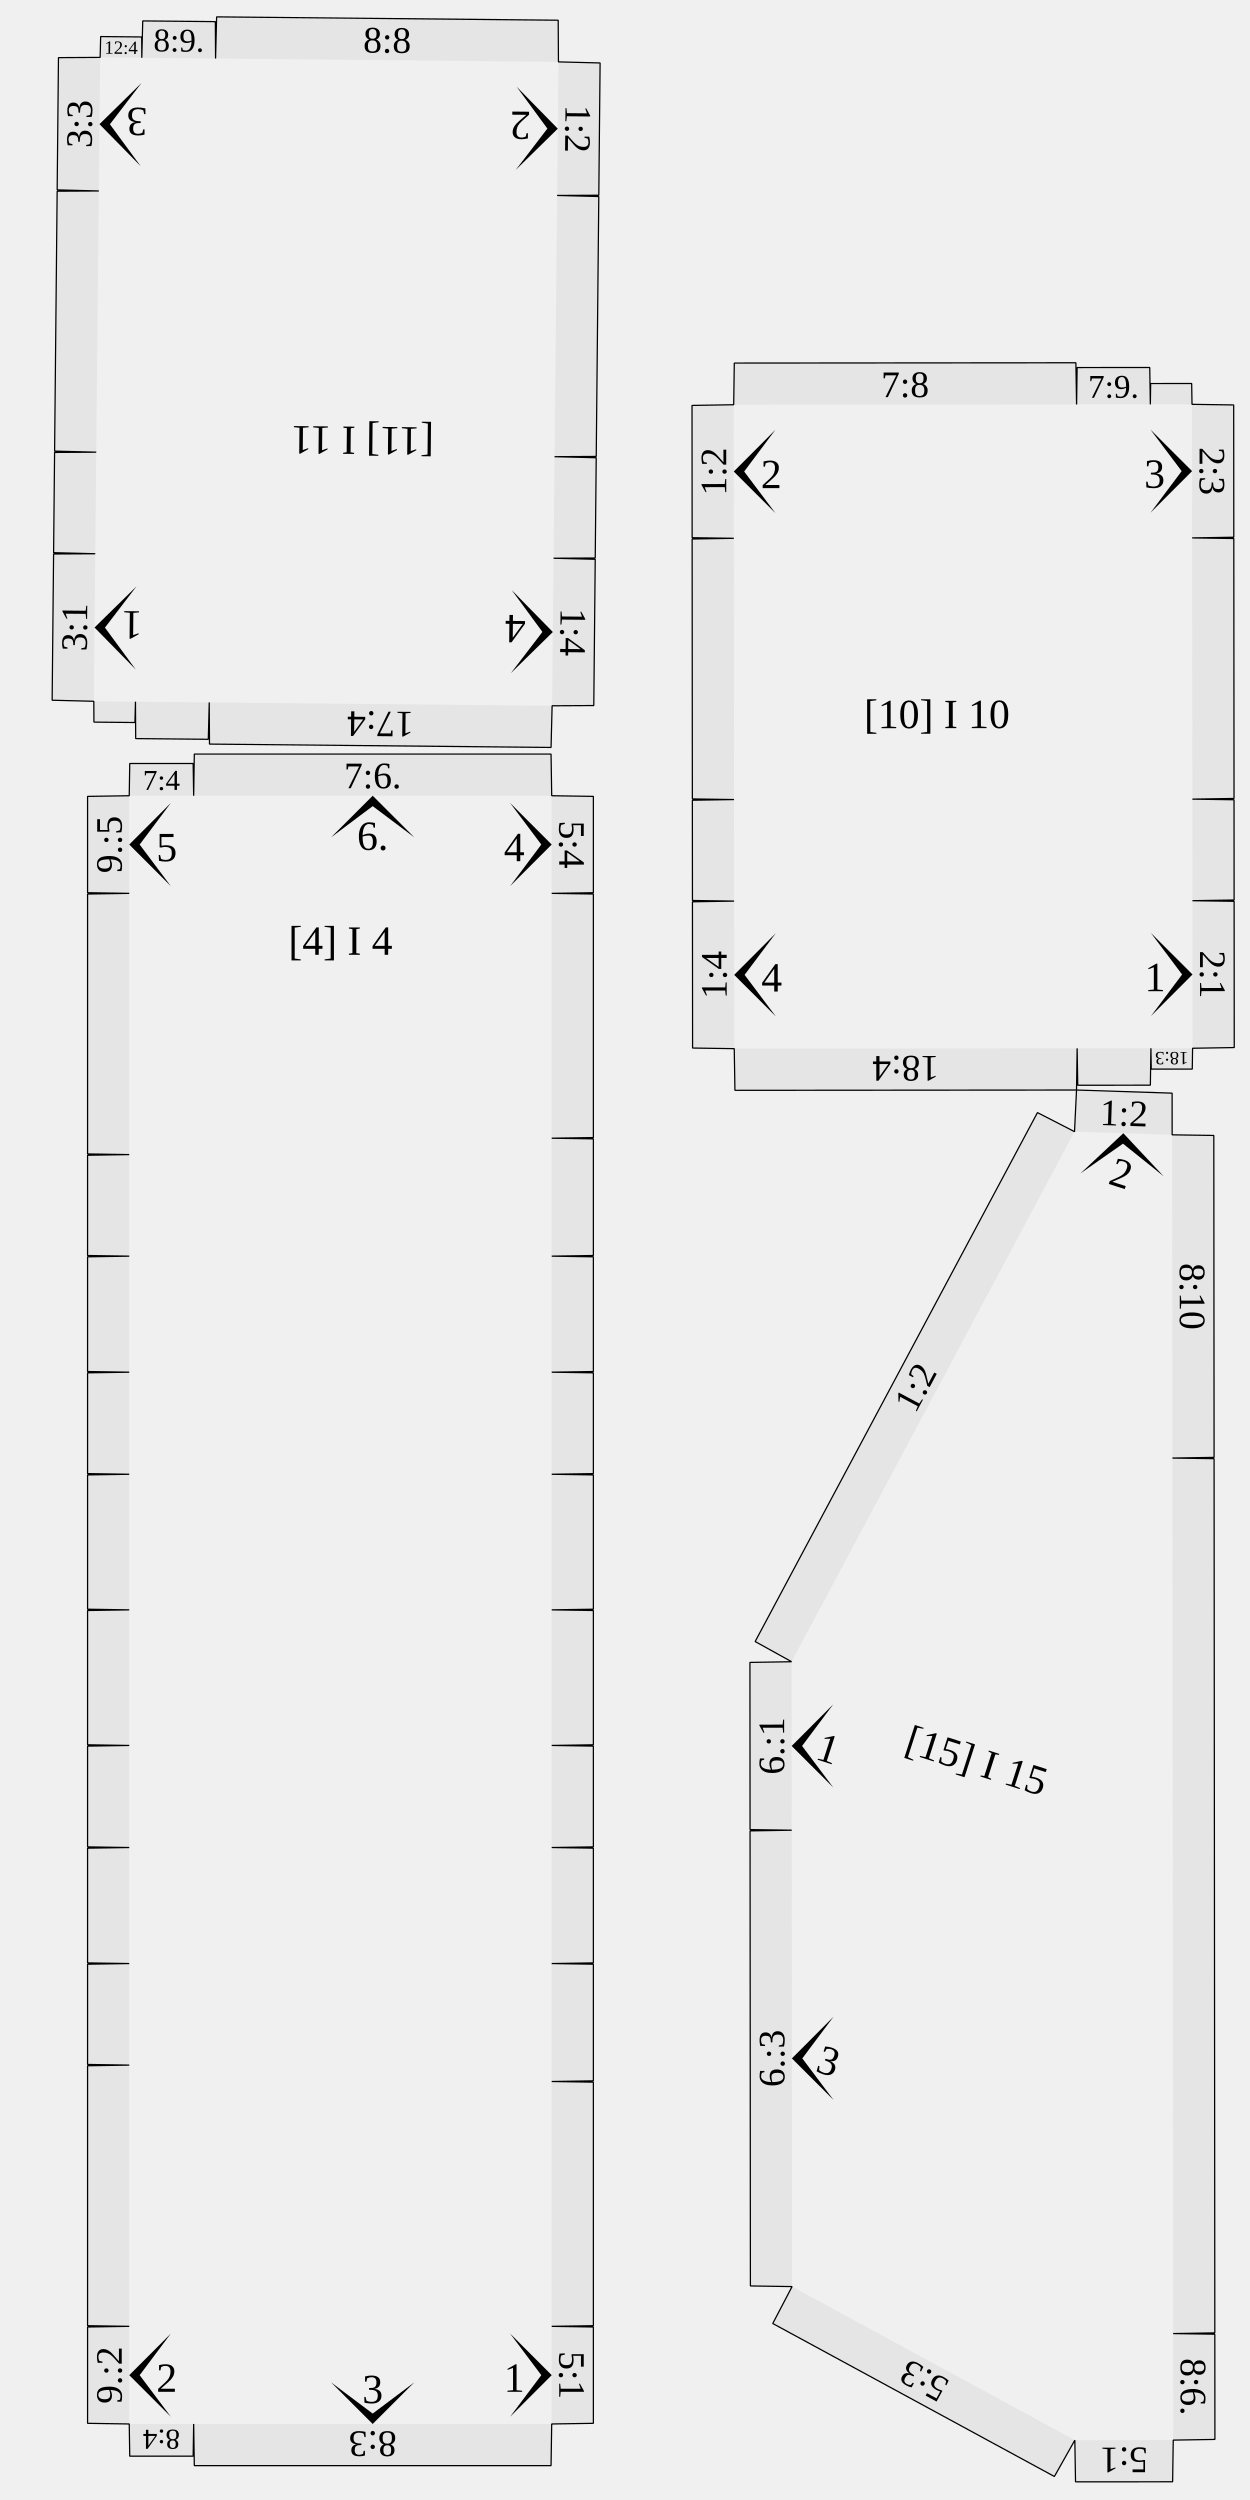
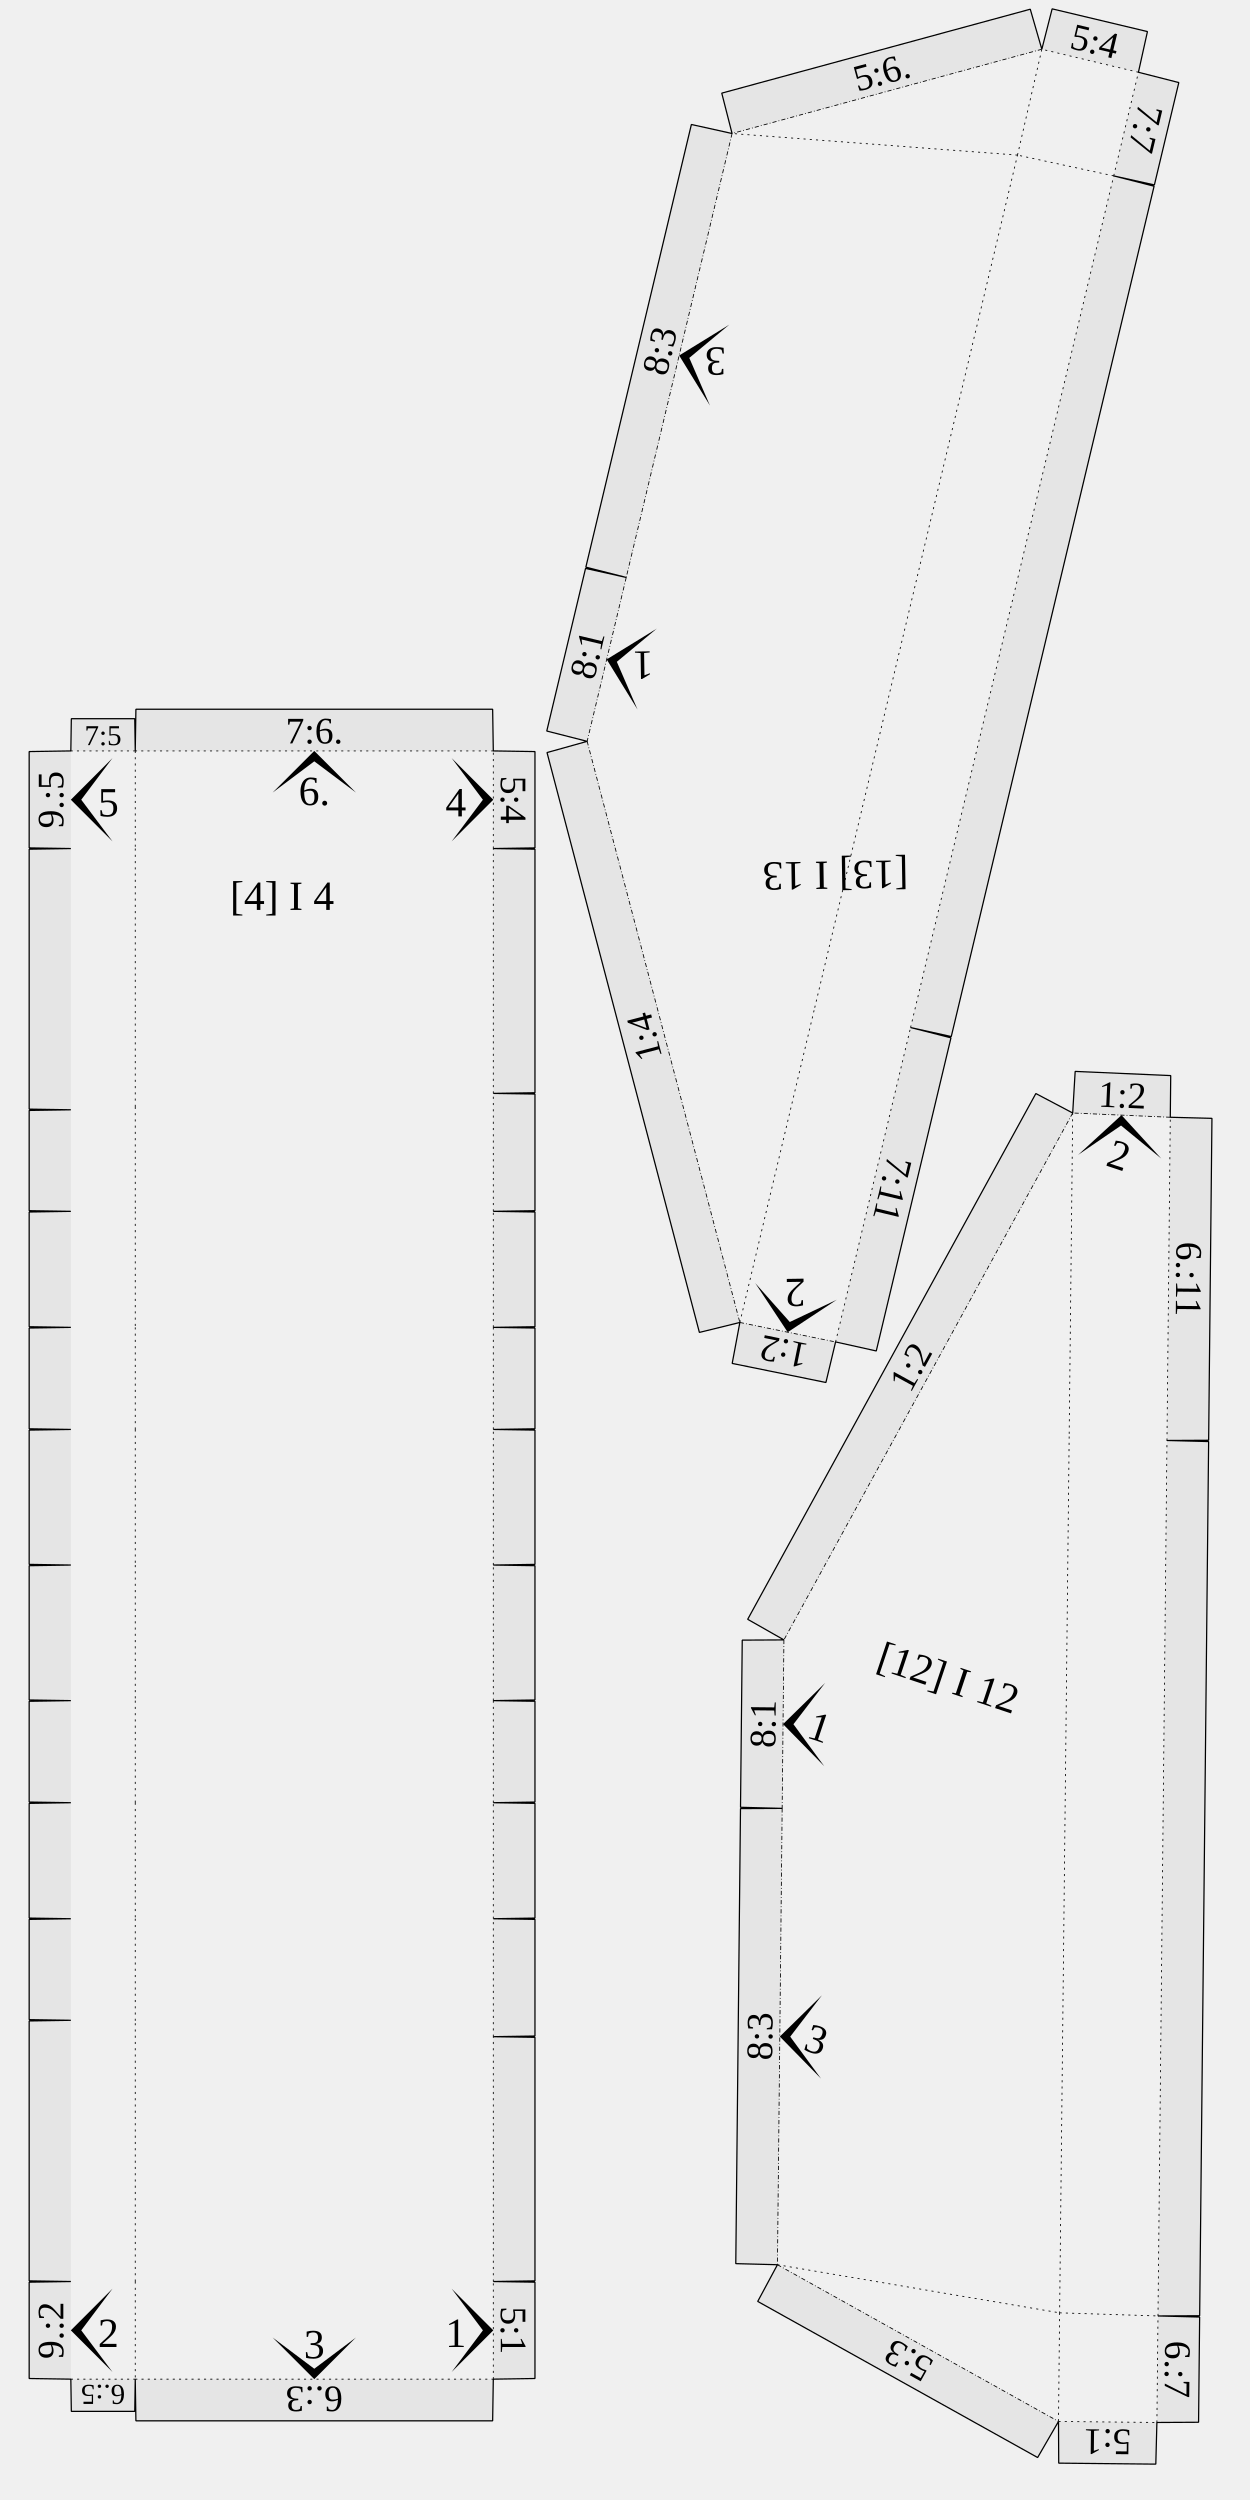
- <svg xmlns="http://www.w3.org/2000/svg" version="1.1" width="300.00mm" height="600.00mm" viewBox="0 0 300.00 600.00" id="svg18841">
-   <defs id="defs18845" />
-   <style type="text/css" id="style18603">
+ <svg xmlns="http://www.w3.org/2000/svg" version="1.1" width="300.00mm" height="600.00mm" viewBox="0 0 300.00 600.00" id="svg6018">
+   <defs id="defs6022" />
+   <style type="text/css" id="style5776">
    path {
        fill: none;
        stroke-linecap: butt;
        stroke-linejoin: bevel;
        stroke-dasharray: none;
    }
    path.outer {
        stroke: #000000;
        stroke-dasharray: none;
        stroke-dashoffset: 0;
        stroke-width: 0.3;
        stroke-opacity: 1.0;
    }
    path.convex {
        stroke: #000000;
        stroke-dasharray: 0.50,1.00;
        stroke-dashoffset:0;
        stroke-width:0.2;
        stroke-opacity: 1.0
    }
    path.concave {
        stroke: #000000;
        stroke-dasharray: 1.00,0.50,0.20,0.50;
        stroke-dashoffset: 0;
        stroke-width: 0.2;
        stroke-opacity: 1.0
    }
    path.freestyle {
        stroke: #000000;
        stroke-dasharray: none;
        stroke-dashoffset: 0;
        stroke-width: 0.2;
        stroke-opacity: 1.0
    }
    path.outer_background {
        stroke: #ffffff;
        stroke-opacity: 1.0;
        stroke-width: 0.5
    }
    path.inner_background {
        stroke: #ffffff;
        stroke-opacity: 1.0;
        stroke-width: 0.2
    }
    path.sticker {
        fill: #e5e5e5;
        stroke: none;
        fill-opacity: 1.0;
    }
    path.arrow {
        fill: #000000;
    }
    text {
        font-style: normal;
        fill: #000000;
        fill-opacity: 1.0;
        stroke: none;
    }
    text, tspan {
        text-anchor:middle;
    }
    </style>
-   <g id="g19401" transform="translate(22.04455,101.4011)">
-     <g id="g19439" transform="rotate(-0.05004621,-50060.685,430213.81)">
-       <text style="font-style:normal;font-size:10px;text-anchor:middle;fill:#000000;fill-opacity:1;stroke:none" id="text18607" x="578.511" y="117.423">
-         <tspan style="text-anchor:middle" id="tspan18605">[10] I 10</tspan>
-       </text>
-       <path style="fill:#e5e5e5;fill-opacity:1;stroke:none;stroke-linecap:butt;stroke-linejoin:bevel;stroke-dasharray:none" class="sticker" d="m 639.803,158.888 10,0.157 v 35.1 l -10,0.157 z m -110,0 -10,-0.157 v -24.059 l 10,-0.157 z m 110,-87.07 10,0.157 v 62.382 l -10,0.157 z m -110,-6e-5 -10,-0.157 1e-5,-31.744 10,-0.157 z m -10e-6,62.697 -10,-0.157 V 71.975 l 10,-0.157 z m 110,0 10,0.157 v 24.059 l -10,0.157 z m 3e-5,-94.755 10,0.157 -3e-5,31.744 -10,0.157 z m -110,-6e-5 0.157,-10 h 81.981 l 0.157,10 z m 110,154.543 -0.079,5 -9.843,3e-5 -0.079,-5 z m -10,6e-5 -0.139,8.853 -17.427,-6e-5 -0.139,-8.853 z m 3e-5,-154.543 0.079,-5 h 9.843 l 0.079,5 z M 529.803,194.303 l -10,-0.157 v -35.1 l 10,-0.157 z m 82.295,-154.543 0.139,-8.853 h 17.427 l 0.139,8.853 z m -3e-5,154.543 -0.157,10 -81.981,-3e-5 -0.157,-10 z" id="path18609" />
-       <path style="fill:none;stroke:#000000;stroke-width:0.3;stroke-linecap:butt;stroke-linejoin:bevel;stroke-dasharray:none;stroke-dashoffset:0;stroke-opacity:1" class="outer" d="m 611.941,204.303 -81.981,-3e-5 -0.157,-10 -10,-0.157 v -35.1 l 10,-0.157 -10,-0.157 v -24.059 l 10,-0.157 -10,-0.157 V 71.975 l 10,-0.157 -10,-0.157 1e-5,-31.744 10,-0.157 0.157,-10 h 81.981 l 0.157,10 0.139,-8.853 h 17.427 l 0.139,8.853 0.079,-5 h 9.843 l 0.079,5 10,0.157 -3e-5,31.744 -10,0.157 10,0.157 v 62.382 l -10,0.157 10,0.157 v 24.059 l -10,0.157 10,0.157 v 35.1 l -10,0.157 -0.079,5 -9.843,4e-5 -0.079,-5 -0.139,8.853 -17.427,-6e-5 -0.139,-8.853 z" id="path18611" />
-       <g id="g18619" transform="translate(387.4106,-40.44891)">
-         <path style="fill:#000000;stroke-linecap:butt;stroke-linejoin:bevel;stroke-dasharray:none" transform="matrix(6e-6,10,-10,6e-6,252.3929,217.0444)" class="arrow" d="M 0,0 1,1 0,0.25 -1,1 Z" id="path18613" />
-         <text transform="translate(243.3929,221.0444)" style="font-style:normal;font-size:10px;text-anchor:middle;fill:#000000;fill-opacity:1;stroke:none" id="text18617">
-           <tspan style="text-anchor:middle" id="tspan18615">1</tspan>
-         </text>
-       </g>
-       <text transform="rotate(89.99994)" style="font-style:normal;font-size:9px;text-anchor:middle;fill:#000000;fill-opacity:1;stroke:none" id="text18623" x="176.596" y="-641.603">
-         <tspan style="text-anchor:middle" id="tspan18621">2:1</tspan>
-       </text>
-       <g id="g18631" transform="translate(387.4106,-40.44891)">
-         <path style="fill:#000000;stroke-linecap:butt;stroke-linejoin:bevel;stroke-dasharray:none" transform="matrix(3e-6,-10,10,3e-6,142.3929,96.23771)" class="arrow" d="M 0,0 1,1 0,0.25 -1,1 Z" id="path18625" />
-         <text transform="translate(151.3929,100.2377)" style="font-style:normal;font-size:10px;text-anchor:middle;fill:#000000;fill-opacity:1;stroke:none" id="text18629">
-           <tspan style="text-anchor:middle" id="tspan18627">2</tspan>
-         </text>
-       </g>
-       <text transform="rotate(-90)" style="font-style:normal;font-size:9px;text-anchor:middle;fill:#000000;fill-opacity:1;stroke:none" id="text18635" x="-55.789" y="528.004">
-         <tspan style="text-anchor:middle" id="tspan18633">1:2</tspan>
-       </text>
-       <g id="g18643" transform="translate(387.4106,-40.44891)">
-         <path style="fill:#000000;stroke-linecap:butt;stroke-linejoin:bevel;stroke-dasharray:none" transform="matrix(-7e-6,10,-10,-7e-6,252.3929,96.23771)" class="arrow" d="M 0,0 1,1 0,0.25 -1,1 Z" id="path18637" />
-         <text transform="translate(243.3929,100.2377)" style="font-style:normal;font-size:10px;text-anchor:middle;fill:#000000;fill-opacity:1;stroke:none" id="text18641">
-           <tspan style="text-anchor:middle" id="tspan18639">3</tspan>
-         </text>
-       </g>
-       <text transform="rotate(90.00006)" style="font-style:normal;font-size:9px;text-anchor:middle;fill:#000000;fill-opacity:1;stroke:none" id="text18647" x="55.788" y="-641.604">
-         <tspan style="text-anchor:middle" id="tspan18645">2:3</tspan>
-       </text>
-       <text style="font-style:normal;font-size:9px;text-anchor:middle;fill:#000000;fill-opacity:1;stroke:none" id="text18651" x="570.951" y="37.96">
-         <tspan style="text-anchor:middle" id="tspan18649">7:8</tspan>
-       </text>
-       <text transform="rotate(179.9998)" style="font-style:normal;font-size:4.5px;text-anchor:middle;fill:#000000;fill-opacity:1;stroke:none" id="text18655" x="-634.803" y="-195.205">
-         <tspan style="text-anchor:middle" id="tspan18653">18:3</tspan>
-       </text>
-       <g id="g18667" transform="translate(387.4106,-40.44891)">
-         <path style="fill:#000000;stroke-linecap:butt;stroke-linejoin:bevel;stroke-dasharray:none" transform="matrix(-3e-6,-10,10,-3e-6,142.3929,217.0443)" class="arrow" d="M 0,0 1,1 0,0.25 -1,1 Z" id="path18661" />
-         <text transform="translate(151.3929,221.0443)" style="font-style:normal;font-size:10px;text-anchor:middle;fill:#000000;fill-opacity:1;stroke:none" id="text18665">
-           <tspan style="text-anchor:middle" id="tspan18663">4</tspan>
-         </text>
-       </g>
-       <text transform="rotate(-90)" style="font-style:normal;font-size:9px;text-anchor:middle;fill:#000000;fill-opacity:1;stroke:none" id="text18671" x="-176.595" y="528.003">
-         <tspan style="text-anchor:middle" id="tspan18669">1:4</tspan>
-       </text>
-       <text style="font-style:normal;font-size:7.97px;text-anchor:middle;fill:#000000;fill-opacity:1;stroke:none" id="text18675" x="620.951" y="38.166">
-         <tspan style="text-anchor:middle" id="tspan18673">7:9.</tspan>
-       </text>
-       <text transform="scale(-1)" style="font-style:normal;font-size:9px;text-anchor:middle;fill:#000000;fill-opacity:1;stroke:none" id="text18679" x="-570.951" y="-196.103">
-         <tspan style="text-anchor:middle" id="tspan18677">18:4</tspan>
-       </text>
-     </g>
+   <g id="g5944">
+     <text transform="translate(67.69644,218.3903)" style="font-size:10px" id="text5856">
+       <tspan id="tspan5854">[4] I 4</tspan>
+     </text>
+     <path class="sticker" d="m 118.393,375.61 10,0.157 v 32.228 l -10,0.157 z m 0,57.041 10,0.157 v 27.533 l -10,0.157 z m 0,27.848 10,0.157 v 27.994 l -10,0.157 z m 0,28.308 10,0.157 2e-5,58.448 -10,0.157 z m -85.931,82.194 -0.121,7.731 -15.219,2e-5 -0.121,-7.731 z M 17,547.568 7,547.411 l -1e-5,-62.382 10,-0.157 z m -2.4e-5,-87.07 -10,-0.157 -3.2e-5,-27.533 10,-0.157 z m -5.9e-5,-52.346 -10,-0.157 1.04e-4,-32.229 10,-0.157 z m 101.393,139.416 10,0.157 v 23.118 l -10,0.157 z m -101.393,23.432 -10,-0.157 -2e-6,-23.118 10,-0.157 z m -10e-6,-86.129 -10,-0.157 -1.5e-5,-24.059 10,-0.157 z m 101.393,-76.719 10,0.157 -2e-5,24.184 -10,0.157 z m -101.393,24.498 -10,-0.157 -2.7e-5,-24.184 10,-0.157 z m 101.393,138.35 -0.157,10 -85.617,-1e-5 -0.157,-10 z m -2e-5,-227.933 10,0.157 2e-5,32.228 -10,0.157 z m 0,-52.345 10,0.157 2e-5,27.533 -10,0.157 z m -1e-5,-28.308 10,0.157 v 27.994 l -10,0.157 z m 0,-58.762 10,0.157 v 58.448 l -10,0.157 z m -101.393,-23.432 0.121,-7.731 h 15.219 l 0.121,7.731 z M 17,266.348 7,266.191 l -1e-6,-62.382 10,-0.157 z m 8e-6,52.221 -10,-0.157 -5e-6,-27.533 10,-0.157 z m 3.3e-5,57.04 -10,-0.157 1.05e-4,-32.229 10,-0.157 z m 101.393,-195.39 10,0.157 -2e-5,23.118 -10,0.157 z m -101.393,23.432 -10,-0.157 2e-5,-23.118 10,-0.157 z m 5e-6,87.07 -10,-0.157 L 7,266.505 17,266.348 Z m 101.393,27.848 10,0.157 -2e-5,24.184 -10,0.157 z m -101.393,24.498 -10,-0.157 -1.37e-4,-24.183 10,-0.157 z m 15.462,-162.847 0.157,-10 h 85.617 l 0.157,10 z" id="path5858" />
+     <path class="convex" d="m 118.393,547.568 v -58.762 m -85.931,-3.238 1e-5,62 m 85.931,-58.762 v -28.308 m -85.931,10e-6 v 25.07 m 85.931,-25.07 v -27.848 m -85.931,10e-6 10e-7,27.848 m 85.931,-27.848 v -24.498 m -85.931,2e-5 2e-6,24.498 m 85.931,-24.498 v -32.543 m -85.931,10e-6 4e-6,32.543 m -4e-6,-65.085 v 32.543 m 85.931,-10e-6 v -32.543 m -85.931,-24.498 4e-6,24.498 m 85.931,0 V 318.569 M 32.462,290.722 v 27.848 m 85.931,-3e-5 v -27.848 m -85.931,-25.07 3e-6,25.07 m 85.931,0 -1e-5,-28.308 m -85.931,-58.762 v 62 m 85.931,-3.238 v -58.762 m -85.931,367.349 85.931,1e-5 m 0,0 -2e-5,-23.432 m -85.931,10e-6 2e-6,23.432 m -2.6e-5,-390.781 v 23.432 m 85.931,0 1e-5,-23.432 m 0,0 H 32.462 m -15.462,390.781 15.462,-2e-5 m -2.6e-5,-390.781 H 17" id="path5860" />
+     <path class="outer" d="M 7,290.565 7,266.505 17,266.348 7,266.191 l -1e-6,-62.382 10,-0.157 -10,-0.157 2e-5,-23.118 10,-0.157 0.121,-7.731 h 15.219 l 0.121,7.731 0.157,-10 h 85.617 l 0.157,10 10,0.157 -2e-5,23.118 -10,0.157 10,0.157 v 58.448 l -10,0.157 10,0.157 v 27.994 l -10,0.157 10,0.157 2e-5,27.533 -10,0.157 10,0.157 -2e-5,24.184 -10,0.157 10,0.157 2e-5,32.228 -10,0.157 10,0.157 v 32.228 l -10,0.157 10,0.157 -2e-5,24.184 -10,0.157 10,0.157 v 27.533 l -10,0.157 10,0.157 v 27.994 l -10,0.157 10,0.157 2e-5,58.448 -10,0.157 10,0.157 v 23.118 l -10,0.157 -0.157,10 -85.617,-1e-5 -0.157,-10 -0.121,7.731 -15.219,2e-5 -0.121,-7.731 -10,-0.157 -2e-6,-23.118 10,-0.157 -10,-0.157 -1e-5,-62.382 10,-0.157 -10,-0.157 -1.5e-5,-24.059 10,-0.157 -10,-0.157 -3.2e-5,-27.533 10,-0.157 -10,-0.157 -2.7e-5,-24.184 10,-0.157 -10,-0.157 1.04e-4,-32.229 10,-0.157 -10,-0.157 1.05e-4,-32.229 10,-0.157 -10,-0.157 -1.37e-4,-24.183 10,-0.157 -10,-0.157 -5e-6,-27.533 10,-0.157 z" id="path5862" />
+     <text transform="rotate(179.9999,12.36533,286.1958)" style="font-size:6.96px" id="text5866">
+       <tspan id="tspan5864">6.:5</tspan>
+     </text>
+     <g id="g5874">
+       <path transform="matrix(2e-6,10,-10,2e-6,118.3929,559.284)" class="arrow" d="M 0,0 1,1 0,0.25 -1,1 Z" id="path5868" />
+       <text transform="translate(109.3929,563.284)" style="font-size:10px" id="text5872">
+         <tspan id="tspan5870">1</tspan>
+       </text>
+     </g>
+     <text transform="rotate(90,-219.5456,339.7385)" style="font-size:9px" id="text5878">
+       <tspan id="tspan5876">5:1</tspan>
+     </text>
+     <g id="g5886">
+       <path transform="matrix(-1e-6,-10,10,-1e-6,17.00002,559.284)" class="arrow" d="M 0,0 1,1 0,0.25 -1,1 Z" id="path5880" />
+       <text transform="translate(26.00002,563.284)" style="font-size:10px" id="text5884">
+         <tspan id="tspan5882">2</tspan>
+       </text>
+     </g>
+     <text transform="rotate(-90,287.242,272.042)" style="font-size:9px" id="text5890">
+       <tspan id="tspan5888">9.:2</tspan>
+     </text>
+     <g id="g5898">
+       <path transform="matrix(-10,-1e-6,1e-6,-10,75.42737,571)" class="arrow" d="M 0,0 1,1 0,0.25 -1,1 Z" id="path5892" />
+       <text transform="translate(75.42737,566)" style="font-size:10px" id="text5896">
+         <tspan id="tspan5894">3</tspan>
+       </text>
+     </g>
+     <text transform="rotate(180,37.71369,286.4)" style="font-size:9px" id="text5902">
+       <tspan id="tspan5900">6.:3</tspan>
+     </text>
+     <text transform="translate(24.73093,178.8279)" style="font-size:6.96px" id="text5906">
+       <tspan id="tspan5904">7:5</tspan>
+     </text>
+     <g id="g5914">
+       <path transform="matrix(-4e-6,10,-10,-4e-6,118.3929,191.9354)" class="arrow" d="M 0,0 1,1 0,0.25 -1,1 Z" id="path5908" />
+       <text transform="translate(109.3929,195.9354)" style="font-size:10px" id="text5912">
+         <tspan id="tspan5910">4</tspan>
+       </text>
+     </g>
+     <text transform="rotate(90,-35.87127,156.0641)" style="font-size:9px" id="text5918">
+       <tspan id="tspan5916">5:4</tspan>
+     </text>
+     <g id="g5926">
+       <path transform="matrix(8e-6,-10,10,8e-6,17.00001,191.9354)" class="arrow" d="M 0,0 1,1 0,0.25 -1,1 Z" id="path5920" />
+       <text transform="translate(26.00001,195.9355)" style="font-size:10px" id="text5924">
+         <tspan id="tspan5922">5</tspan>
+       </text>
+     </g>
+     <text transform="rotate(-90,103.5678,88.36771)" style="font-size:9px" id="text5930">
+       <tspan id="tspan5928">9.:5</tspan>
+     </text>
+     <g id="g5938">
+       <path transform="matrix(10,1e-6,-1e-6,10,75.42736,180.2194)" class="arrow" d="M 0,0 1,1 0,0.25 -1,1 Z" id="path5932" />
+       <text transform="translate(75.42736,193.2194)" style="font-size:10px" id="text5936">
+         <tspan id="tspan5934">6.</tspan>
+       </text>
+     </g>
+     <text transform="translate(75.42736,178.4194)" style="font-size:9px" id="text5942">
+       <tspan id="tspan5940">7:6.</tspan>
+     </text>
  </g>
-   <g id="g18771" transform="translate(14.01733,10.75559)">
-     <text id="text18685" style="font-style:normal;font-size:10px;text-anchor:middle;fill:#000000;fill-opacity:1;stroke:none" transform="translate(67.69644,218.3903)">
-       <tspan id="tspan18683" style="text-anchor:middle">[4] I 4</tspan>
-     </text>
-     <path id="path18687" d="m 118.393,375.61 10,0.157 v 32.228 l -10,0.157 z m 0,57.041 10,0.157 v 27.533 l -10,0.157 z m 0,27.848 10,0.157 v 27.994 l -10,0.157 z m 0,28.308 10,0.157 2e-5,58.448 -10,0.157 z m -85.931,82.194 -0.121,7.731 -15.219,2e-5 -0.121,-7.731 z M 17,547.568 7,547.411 l -1e-5,-62.382 10,-0.157 z m -2.4e-5,-87.07 -10,-0.157 -3.2e-5,-27.533 10,-0.157 z m -5.9e-5,-52.346 -10,-0.157 1.04e-4,-32.229 10,-0.157 z m 101.393,139.416 10,0.157 v 23.118 l -10,0.157 z m -101.393,23.432 -10,-0.157 -2e-6,-23.118 10,-0.157 z m -10e-6,-86.129 -10,-0.157 -1.5e-5,-24.059 10,-0.157 z m 101.393,-76.719 10,0.157 -2e-5,24.184 -10,0.157 z m -101.393,24.498 -10,-0.157 -2.7e-5,-24.184 10,-0.157 z m 101.393,138.35 -0.157,10 -85.617,-1e-5 -0.157,-10 z m -2e-5,-227.933 10,0.157 2e-5,32.228 -10,0.157 z m 0,-52.345 10,0.157 2e-5,27.533 -10,0.157 z m -1e-5,-28.308 10,0.157 v 27.994 l -10,0.157 z m 0,-58.762 10,0.157 v 58.448 l -10,0.157 z m -101.393,-23.432 0.121,-7.731 h 15.219 l 0.121,7.731 z M 17,266.348 7,266.191 l -1e-6,-62.382 10,-0.157 z m 8e-6,52.221 -10,-0.157 -5e-6,-27.533 10,-0.157 z m 3.3e-5,57.04 -10,-0.157 1.05e-4,-32.229 10,-0.157 z m 101.393,-195.39 10,0.157 -2e-5,23.118 -10,0.157 z m -101.393,23.432 -10,-0.157 2e-5,-23.118 10,-0.157 z m 5e-6,87.07 -10,-0.157 L 7,266.505 17,266.348 Z m 101.393,27.848 10,0.157 -2e-5,24.184 -10,0.157 z m -101.393,24.498 -10,-0.157 -1.37e-4,-24.183 10,-0.157 z m 15.462,-162.847 0.157,-10 h 85.617 l 0.157,10 z" class="sticker" style="fill:#e5e5e5;fill-opacity:1;stroke:none;stroke-linecap:butt;stroke-linejoin:bevel;stroke-dasharray:none" />
-     <path id="path18689" d="m 7,460.341 -3.2e-5,-27.533 10,-0.157 -10,-0.157 -2.7e-5,-24.184 10,-0.157 -10,-0.157 1.04e-4,-32.229 10,-0.157 -10,-0.157 1.05e-4,-32.229 10,-0.157 -10,-0.157 -1.37e-4,-24.183 10,-0.157 -10,-0.157 -5e-6,-27.533 10,-0.157 -10,-0.157 L 7,266.505 17,266.348 7,266.191 l -1e-6,-62.382 10,-0.157 -10,-0.157 2e-5,-23.118 10,-0.157 0.121,-7.731 h 15.219 l 0.121,7.731 0.157,-10 h 85.617 l 0.157,10 10,0.157 -2e-5,23.118 -10,0.157 10,0.157 v 58.448 l -10,0.157 10,0.157 v 27.994 l -10,0.157 10,0.157 2e-5,27.533 -10,0.157 10,0.157 -2e-5,24.184 -10,0.157 10,0.157 2e-5,32.228 -10,0.157 10,0.157 v 32.228 l -10,0.157 10,0.157 -2e-5,24.184 -10,0.157 10,0.157 v 27.533 l -10,0.157 10,0.157 v 27.994 l -10,0.157 10,0.157 2e-5,58.448 -10,0.157 10,0.157 v 23.118 l -10,0.157 -0.157,10 -85.617,-1e-5 -0.157,-10 -0.121,7.731 -15.219,2e-5 -0.121,-7.731 -10,-0.157 -2e-6,-23.118 10,-0.157 -10,-0.157 -1e-5,-62.382 10,-0.157 -10,-0.157 -1.5e-5,-24.059 10,-0.157 z" class="outer" style="fill:none;stroke:#000000;stroke-width:0.3;stroke-linecap:butt;stroke-linejoin:bevel;stroke-dasharray:none;stroke-dashoffset:0;stroke-opacity:1" />
-     <text id="text18693" style="font-style:normal;font-size:6.96px;text-anchor:middle;fill:#000000;fill-opacity:1;stroke:none" transform="rotate(179.9999,12.36533,286.1958)">
-       <tspan id="tspan18691" style="text-anchor:middle">8:4</tspan>
-     </text>
-     <g id="g18701">
-       <path id="path18695" d="M 0,0 1,1 0,0.25 -1,1 Z" class="arrow" transform="matrix(2e-6,10,-10,2e-6,118.3929,559.284)" style="fill:#000000;stroke-linecap:butt;stroke-linejoin:bevel;stroke-dasharray:none" />
-       <text id="text18699" style="font-style:normal;font-size:10px;text-anchor:middle;fill:#000000;fill-opacity:1;stroke:none" transform="translate(109.3929,563.284)">
-         <tspan id="tspan18697" style="text-anchor:middle">1</tspan>
-       </text>
-     </g>
-     <text id="text18705" style="font-style:normal;font-size:9px;text-anchor:middle;fill:#000000;fill-opacity:1;stroke:none" transform="rotate(90,-219.5456,339.7385)">
-       <tspan id="tspan18703" style="text-anchor:middle">5:1</tspan>
-     </text>
-     <g id="g18713">
-       <path id="path18707" d="M 0,0 1,1 0,0.25 -1,1 Z" class="arrow" transform="matrix(-1e-6,-10,10,-1e-6,17.00002,559.284)" style="fill:#000000;stroke-linecap:butt;stroke-linejoin:bevel;stroke-dasharray:none" />
-       <text id="text18711" style="font-style:normal;font-size:10px;text-anchor:middle;fill:#000000;fill-opacity:1;stroke:none" transform="translate(26.00002,563.284)">
-         <tspan id="tspan18709" style="text-anchor:middle">2</tspan>
-       </text>
-     </g>
-     <text id="text18717" style="font-style:normal;font-size:9px;text-anchor:middle;fill:#000000;fill-opacity:1;stroke:none" transform="rotate(-90,287.242,272.042)">
-       <tspan id="tspan18715" style="text-anchor:middle">9.:2</tspan>
-     </text>
-     <g id="g18725">
-       <path id="path18719" d="M 0,0 1,1 0,0.25 -1,1 Z" class="arrow" transform="matrix(-10,-1e-6,1e-6,-10,75.42737,571)" style="fill:#000000;stroke-linecap:butt;stroke-linejoin:bevel;stroke-dasharray:none" />
-       <text id="text18723" style="font-style:normal;font-size:10px;text-anchor:middle;fill:#000000;fill-opacity:1;stroke:none" transform="translate(75.42737,566)">
-         <tspan id="tspan18721" style="text-anchor:middle">3</tspan>
-       </text>
-     </g>
-     <text id="text18729" style="font-style:normal;font-size:9px;text-anchor:middle;fill:#000000;fill-opacity:1;stroke:none" transform="rotate(-180,37.71369,286.4)">
-       <tspan id="tspan18727" style="text-anchor:middle">8:3</tspan>
-     </text>
-     <text id="text18733" style="font-style:normal;font-size:6.96px;text-anchor:middle;fill:#000000;fill-opacity:1;stroke:none" transform="translate(24.73093,178.8279)">
-       <tspan id="tspan18731" style="text-anchor:middle">7:4</tspan>
-     </text>
-     <g id="g18741">
-       <path id="path18735" d="M 0,0 1,1 0,0.25 -1,1 Z" class="arrow" transform="matrix(-4e-6,10,-10,-4e-6,118.3929,191.9354)" style="fill:#000000;stroke-linecap:butt;stroke-linejoin:bevel;stroke-dasharray:none" />
-       <text id="text18739" style="font-style:normal;font-size:10px;text-anchor:middle;fill:#000000;fill-opacity:1;stroke:none" transform="translate(109.3929,195.9354)">
-         <tspan id="tspan18737" style="text-anchor:middle">4</tspan>
-       </text>
-     </g>
-     <text id="text18745" style="font-style:normal;font-size:9px;text-anchor:middle;fill:#000000;fill-opacity:1;stroke:none" transform="rotate(90,-35.87127,156.0641)">
-       <tspan id="tspan18743" style="text-anchor:middle">5:4</tspan>
-     </text>
-     <g id="g18753">
-       <path id="path18747" d="M 0,0 1,1 0,0.25 -1,1 Z" class="arrow" transform="matrix(8e-6,-10,10,8e-6,17.00001,191.9354)" style="fill:#000000;stroke-linecap:butt;stroke-linejoin:bevel;stroke-dasharray:none" />
-       <text id="text18751" style="font-style:normal;font-size:10px;text-anchor:middle;fill:#000000;fill-opacity:1;stroke:none" transform="translate(26.00001,195.9355)">
-         <tspan id="tspan18749" style="text-anchor:middle">5</tspan>
-       </text>
-     </g>
-     <text id="text18757" style="font-style:normal;font-size:9px;text-anchor:middle;fill:#000000;fill-opacity:1;stroke:none" transform="rotate(-89.99994,103.5678,88.36771)">
-       <tspan id="tspan18755" style="text-anchor:middle">9.:5</tspan>
-     </text>
-     <g id="g18765">
-       <path id="path18759" d="M 0,0 1,1 0,0.25 -1,1 Z" class="arrow" transform="matrix(10,1e-6,-1e-6,10,75.42736,180.2194)" style="fill:#000000;stroke-linecap:butt;stroke-linejoin:bevel;stroke-dasharray:none" />
-       <text id="text18763" style="font-style:normal;font-size:10px;text-anchor:middle;fill:#000000;fill-opacity:1;stroke:none" transform="translate(75.42736,193.2194)">
-         <tspan id="tspan18761" style="text-anchor:middle">6.</tspan>
-       </text>
-     </g>
-     <text id="text18769" style="font-style:normal;font-size:9px;text-anchor:middle;fill:#000000;fill-opacity:1;stroke:none" transform="translate(75.42736,178.4194)">
-       <tspan id="tspan18767" style="text-anchor:middle">7:6.</tspan>
+   <g id="g6390" transform="rotate(18.46954,93.69009,-169.4533)">
+     <text style="font-size:10px" id="text5948" x="401.975" y="334.124">
+       <tspan id="tspan5946">[12] I 12</tspan>
+     </text>
+     <path class="sticker" d="m 374.053,373.14 -9.565,2.92 -12.316,-38.185 9.469,-3.219 z m 59.625,-113.007 9.565,-2.921 64.423,199.675 -9.469,3.22 z m -46.36,-67.378 -2.6,-9.657 22.068,-6.314 3.072,9.522 z m 110.879,267.352 9.565,-2.921 7.755,24.035 -9.469,3.22 z m 7.851,24.334 2.921,9.565 -22.178,7.155 -3.22,-9.469 z m -144.408,-149.786 -9.812,-1.935 25.621,-141.592 9.868,1.626 z m 121.931,157.038 -2.007,9.798 -75.587,-14.254 1.699,-9.856 z m -75.896,-14.312 -9.565,2.92 -33.526,-103.942 9.469,-3.219 z m 2.183,-291.076 9.565,-2.921 23.723,73.528 -9.469,3.22 z" id="path5950" />
+     <path class="convex" d="M 498.197,460.107 433.678,260.133 m -22.565,6.536 64.453,200.209 m 0,0 22.632,-6.771 M 433.678,260.133 409.858,186.305 m -22.541,6.449 23.795,73.914 m 94.936,217.772 -7.851,-24.334 m -22.632,6.771 8.006,24.815 m 0,0 22.477,-7.252 m -98.373,-7.06 67.89,-10.503" id="path5952" />
+     <path class="concave" d="m 409.858,186.305 -22.541,6.449 m -13.264,180.385 33.622,104.241 M 387.318,192.754 361.641,334.655 m 0,0 12.413,38.484 m 33.622,104.241 75.896,14.312" id="path5954" />
+     <path class="outer" d="m 443.243,257.212 64.423,199.675 -9.469,3.22 9.565,-2.921 7.755,24.035 -9.469,3.22 2.921,9.565 -22.178,7.155 -3.22,-9.469 -2.007,9.798 -75.587,-14.254 1.699,-9.856 -9.565,2.92 -33.526,-103.942 9.469,-3.219 -9.565,2.92 -12.316,-38.185 9.469,-3.219 -9.812,-1.935 25.621,-141.592 9.868,1.626 -2.6,-9.657 22.068,-6.314 3.072,9.522 9.565,-2.921 23.723,73.528 -9.469,3.22 z" id="path5956" />
+     <g id="g5964" transform="translate(221.4355,-81.50943)">
+       <path transform="matrix(-3.06969,-9.517196,9.517196,-3.06969,146.4115,435.4069)" class="arrow" d="M 0,0 1,1 0,0.25 -1,1 Z" id="path5958" />
+       <text transform="translate(154.977,436.6442)" style="font-size:10px" id="text5962">
+         <tspan id="tspan5960">1</tspan>
+       </text>
+     </g>
+     <text transform="rotate(-107.8766)" style="font-size:9px" id="text5968" x="-449.729" y="239.652">
+       <tspan id="tspan5966">8:1</tspan>
+     </text>
+     <g id="g5976" transform="translate(221.4355,-81.50943)">
+       <path transform="matrix(9.614244,-2.750695,2.750695,9.614244,177.1526,271.0393)" class="arrow" d="M 0,0 1,1 0,0.25 -1,1 Z" id="path5970" />
+       <text transform="translate(179.6282,283.6922)" style="font-size:10px" id="text5974">
+         <tspan id="tspan5972">2</tspan>
+       </text>
+     </g>
+     <text transform="rotate(-15.96613)" style="font-size:9px" id="text5980" x="331.078" y="290.058">
+       <tspan id="tspan5978">1:2</tspan>
+     </text>
+     <text transform="rotate(72.1184)" style="font-size:9px" id="text5984" x="603.637" y="-334.655">
+       <tspan id="tspan5982">6.:7</tspan>
+     </text>
+     <text transform="rotate(162.1185)" style="font-size:9px" id="text5988" x="-321.047" y="-618.221">
+       <tspan id="tspan5986">5:1</tspan>
+     </text>
+     <text transform="rotate(-79.74328)" style="font-size:9px" id="text5992" x="-192.811" y="413.65">
+       <tspan id="tspan5990">1:2</tspan>
+     </text>
+     <text transform="rotate(-169.321)" style="font-size:9px" id="text5996" x="-527.694" y="-395.368">
+       <tspan id="tspan5994">5:3</tspan>
+     </text>
+     <g id="g6004" transform="translate(221.4355,-81.50943)">
+       <path transform="matrix(-3.069687,-9.517197,9.517197,-3.069687,169.4289,506.7697)" class="arrow" d="M 0,0 1,1 0,0.25 -1,1 Z" id="path5998" />
+       <text transform="translate(177.9944,508.007)" style="font-size:10px" id="text6002">
+         <tspan id="tspan6000">3</tspan>
+       </text>
+     </g>
+     <text transform="rotate(-107.8766)" style="font-size:9px" id="text6008" x="-524.712" y="239.652">
+       <tspan id="tspan6006">8:3</tspan>
+     </text>
+     <text transform="rotate(72.11835)" style="font-size:9px" id="text6012" x="341.941" y="-334.654">
+       <tspan id="tspan6010">6.:11</tspan>
    </text>
  </g>
-   <g id="g19505">
-     <g id="g19539" transform="rotate(17.83337,300.7959,-601.1591)">
-       <text style="font-style:normal;font-size:10px;text-anchor:middle;fill:#000000;fill-opacity:1;stroke:none" id="text18775" x="551.109" y="397.043">
-         <tspan style="text-anchor:middle" id="tspan18773">[15] I 15</tspan>
-       </text>
-       <path style="fill:#e5e5e5;fill-opacity:1;stroke:none;stroke-linecap:butt;stroke-linejoin:bevel;stroke-dasharray:none" class="sticker" d="m 513.961,423.189 -9.565,2.92 -12.316,-38.185 9.469,-3.219 z m 59.625,-113.007 9.565,-2.921 64.423,199.675 -9.469,3.22 z m -46.36,-67.378 -2.6,-9.657 22.068,-6.314 3.072,9.522 z m 110.879,267.352 9.565,-2.921 7.755,24.035 -9.469,3.22 z m 7.851,24.334 2.921,9.565 -22.178,7.155 -3.22,-9.469 z m -144.408,-149.786 -9.812,-1.935 25.621,-141.592 9.868,1.626 z m 121.931,157.038 -2.007,9.798 -75.587,-14.254 1.699,-9.856 z m -75.896,-14.312 -9.565,2.92 -33.526,-103.942 9.469,-3.219 z m 2.183,-291.076 9.565,-2.921 23.723,73.528 -9.469,3.22 z" id="path18777" />
-       <path style="fill:none;stroke:#000000;stroke-width:0.3;stroke-linecap:butt;stroke-linejoin:bevel;stroke-dasharray:none;stroke-dashoffset:0;stroke-opacity:1" class="outer" d="m 524.626,233.146 22.068,-6.314 3.072,9.522 9.565,-2.921 23.723,73.528 -9.469,3.22 9.565,-2.921 64.423,199.675 -9.469,3.22 9.565,-2.921 7.755,24.035 -9.469,3.22 2.921,9.565 -22.178,7.155 -3.22,-9.469 -2.007,9.798 -75.587,-14.254 1.699,-9.856 -9.565,2.92 -33.526,-103.942 9.469,-3.219 -9.565,2.92 -12.316,-38.185 9.469,-3.219 -9.812,-1.935 25.621,-141.592 9.868,1.626 z" id="path18779" />
-       <g id="g18787" transform="translate(361.3435,-31.46026)">
-         <path style="fill:#000000;stroke-linecap:butt;stroke-linejoin:bevel;stroke-dasharray:none" transform="matrix(-3.06969,-9.517196,9.517196,-3.06969,146.4115,435.4069)" class="arrow" d="M 0,0 1,1 0,0.25 -1,1 Z" id="path18781" />
-         <text transform="translate(154.977,436.6442)" style="font-style:normal;font-size:10px;text-anchor:middle;fill:#000000;fill-opacity:1;stroke:none" id="text18785">
-           <tspan style="text-anchor:middle" id="tspan18783">1</tspan>
-         </text>
-       </g>
-       <text transform="rotate(-107.8766)" style="font-style:normal;font-size:9px;text-anchor:middle;fill:#000000;fill-opacity:1;stroke:none" id="text18791" x="-540.309" y="357.441">
-         <tspan style="text-anchor:middle" id="tspan18789">6.:1</tspan>
-       </text>
-       <g id="g18799" transform="translate(361.3435,-31.46026)">
-         <path style="fill:#000000;stroke-linecap:butt;stroke-linejoin:bevel;stroke-dasharray:none" transform="matrix(9.614244,-2.750695,2.750695,9.614244,177.1526,271.0393)" class="arrow" d="M 0,0 1,1 0,0.25 -1,1 Z" id="path18793" />
-         <text transform="translate(179.6282,283.6922)" style="font-style:normal;font-size:10px;text-anchor:middle;fill:#000000;fill-opacity:1;stroke:none" id="text18797">
-           <tspan style="text-anchor:middle" id="tspan18795">2</tspan>
-         </text>
-       </g>
-       <text transform="rotate(-15.96613)" style="font-style:normal;font-size:9px;text-anchor:middle;fill:#000000;fill-opacity:1;stroke:none" id="text18803" x="451.822" y="376.661">
-         <tspan style="text-anchor:middle" id="tspan18801">1:2</tspan>
-       </text>
-       <text transform="rotate(72.1184)" style="font-style:normal;font-size:9px;text-anchor:middle;fill:#000000;fill-opacity:1;stroke:none" id="text18807" x="694.227" y="-452.436">
-         <tspan style="text-anchor:middle" id="tspan18805">8:6.</tspan>
-       </text>
-       <text transform="rotate(162.1185)" style="font-style:normal;font-size:9px;text-anchor:middle;fill:#000000;fill-opacity:1;stroke:none" id="text18811" x="-438.829" y="-708.812">
-         <tspan style="text-anchor:middle" id="tspan18809">5:1</tspan>
-       </text>
-       <text transform="rotate(-79.74328)" style="font-style:normal;font-size:9px;text-anchor:middle;fill:#000000;fill-opacity:1;stroke:none" id="text18815" x="-217.149" y="560.234">
-         <tspan style="text-anchor:middle" id="tspan18813">1:2</tspan>
-       </text>
-       <text transform="rotate(-169.321)" style="font-style:normal;font-size:9px;text-anchor:middle;fill:#000000;fill-opacity:1;stroke:none" id="text18819" x="-674.453" y="-418.624">
-         <tspan style="text-anchor:middle" id="tspan18817">5:3</tspan>
-       </text>
-       <g id="g18827" transform="translate(361.3435,-31.46026)">
-         <path style="fill:#000000;stroke-linecap:butt;stroke-linejoin:bevel;stroke-dasharray:none" transform="matrix(-3.069687,-9.517197,9.517197,-3.069687,169.4289,506.7697)" class="arrow" d="M 0,0 1,1 0,0.25 -1,1 Z" id="path18821" />
-         <text transform="translate(177.9944,508.007)" style="font-style:normal;font-size:10px;text-anchor:middle;fill:#000000;fill-opacity:1;stroke:none" id="text18825">
-           <tspan style="text-anchor:middle" id="tspan18823">3</tspan>
-         </text>
-       </g>
-       <text transform="rotate(-107.8766)" style="font-style:normal;font-size:9px;text-anchor:middle;fill:#000000;fill-opacity:1;stroke:none" id="text18831" x="-615.292" y="357.441">
-         <tspan style="text-anchor:middle" id="tspan18829">6.:3</tspan>
-       </text>
-       <text transform="rotate(72.11835)" style="font-style:normal;font-size:9px;text-anchor:middle;fill:#000000;fill-opacity:1;stroke:none" id="text18835" x="432.531" y="-452.436">
-         <tspan style="text-anchor:middle" id="tspan18833">8:10</tspan>
-       </text>
-     </g>
-   </g>
-   <g transform="rotate(-179.4371,75.0826,102.2593)" id="g17100">
-     <text y="102.218" x="63.102" id="text16864" style="font-style:normal;font-size:10px;text-anchor:middle;fill:#000000;fill-opacity:1;stroke:none">
-       <tspan style="text-anchor:middle" id="tspan16862">[11] I 11</tspan>
-     </text>
-     <path style="fill:#e5e5e5;fill-opacity:1;stroke:none;stroke-linecap:butt;stroke-linejoin:bevel;stroke-dasharray:none" id="path16866" d="m 127,35.697 10,0.157 -2e-5,35.1 -10,0.157 z m -110,59.788 -10,-0.157 8e-6,-24.059 10,-0.157 z m 110,0 10,0.157 v 62.382 l -10,0.157 z M 17,190.24 l -10,-0.157 -1.5e-5,-31.744 10,-0.157 z m -1.5e-5,-32.059 -10,-0.157 V 95.642 l 10,-0.157 z M 127,71.111 l 10,0.157 v 24.059 l -10,0.157 z m 0,87.07 10,0.157 3e-5,31.744 -10,0.157 z m -27.705,32.059 -0.157,10 -81.981,-3e-5 -0.157,-10 z M 117,35.697 l 0.079,-5 h 9.843 L 127,35.697 Z m -17.705,0 0.139,-8.853 H 116.861 L 117,35.697 Z m 27.705,154.543 -0.079,5 h -9.843 l -0.079,-5 z M 17,71.111 7,70.954 V 35.854 l 10,-0.157 z m 100,119.129 -0.139,8.853 H 99.434 l -0.139,-8.853 z M 17,35.697 17.157,25.697 h 81.981 l 0.157,10 z" class="sticker" />
-     <path style="fill:none;stroke:#000000;stroke-width:0.3;stroke-linecap:butt;stroke-linejoin:bevel;stroke-dasharray:none;stroke-dashoffset:0;stroke-opacity:1" id="path16868" d="m 126.921,195.24 h -9.843 l -0.079,-5 -0.139,8.853 H 99.434 l -0.139,-8.853 -0.157,10 -81.981,-3e-5 -0.157,-10 -10,-0.157 -1.5e-5,-31.744 10,-0.157 -10,-0.157 V 95.642 l 10,-0.157 -10,-0.157 8e-6,-24.059 L 17,71.111 7,70.954 V 35.854 l 10,-0.157 0.157,-10 h 81.981 l 0.157,10 0.139,-8.853 H 116.861 L 117,35.697 l 0.079,-5 h 9.843 l 0.079,5 10,0.157 -2e-5,35.1 L 127,71.111 l 10,0.157 V 95.327 L 127,95.484 l 10,0.157 V 158.024 L 127,158.181 l 10,0.157 3e-5,31.744 -10,0.157 z" class="outer" />
-     <g id="g16876">
-       <path style="fill:#000000;stroke-linecap:butt;stroke-linejoin:bevel;stroke-dasharray:none" id="path16870" d="M 0,0 1,1 0,0.25 -1,1 Z" class="arrow" transform="matrix(-3e-6,10,-10,-3e-6,127,53.40373)" />
-       <text id="text16874" style="font-style:normal;font-size:10px;text-anchor:middle;fill:#000000;fill-opacity:1;stroke:none" transform="translate(118,57.40374)">
-         <tspan style="text-anchor:middle" id="tspan16872">1</tspan>
-       </text>
-     </g>
-     <text y="-128.8" x="53.404" id="text16880" style="font-style:normal;font-size:9px;text-anchor:middle;fill:#000000;fill-opacity:1;stroke:none" transform="rotate(90)">
-       <tspan style="text-anchor:middle" id="tspan16878">3:1</tspan>
-     </text>
-     <g id="g16888">
-       <path style="fill:#000000;stroke-linecap:butt;stroke-linejoin:bevel;stroke-dasharray:none" id="path16882" d="M 0,0 1,1 0,0.25 -1,1 Z" class="arrow" transform="matrix(-4e-6,-10,10,-4e-6,17,174.2103)" />
-       <text id="text16886" style="font-style:normal;font-size:10px;text-anchor:middle;fill:#000000;fill-opacity:1;stroke:none" transform="translate(26,178.2103)">
-         <tspan style="text-anchor:middle" id="tspan16884">2</tspan>
-       </text>
-     </g>
-     <text y="15.2" x="-174.21" id="text16892" style="font-style:normal;font-size:9px;text-anchor:middle;fill:#000000;fill-opacity:1;stroke:none" transform="rotate(-90)">
-       <tspan style="text-anchor:middle" id="tspan16890">1:2</tspan>
-     </text>
-     <g id="g16900">
-       <path style="fill:#000000;stroke-linecap:butt;stroke-linejoin:bevel;stroke-dasharray:none" id="path16894" d="M 0,0 1,1 0,0.25 -1,1 Z" class="arrow" transform="matrix(8e-6,10,-10,8e-6,127,174.2103)" />
-       <text id="text16898" style="font-style:normal;font-size:10px;text-anchor:middle;fill:#000000;fill-opacity:1;stroke:none" transform="translate(118,178.2103)">
-         <tspan style="text-anchor:middle" id="tspan16896">3</tspan>
-       </text>
-     </g>
-     <text y="-128.8" x="174.21" id="text16904" style="font-style:normal;font-size:9px;text-anchor:middle;fill:#000000;fill-opacity:1;stroke:none" transform="rotate(89.99994)">
-       <tspan style="text-anchor:middle" id="tspan16902">3:3</tspan>
-     </text>
-     <text y="-192.04" x="-58.147" id="text16908" style="font-style:normal;font-size:9px;text-anchor:middle;fill:#000000;fill-opacity:1;stroke:none" transform="scale(-1)">
-       <tspan style="text-anchor:middle" id="tspan16906">8:8</tspan>
-     </text>
-     <text y="-191.14" x="-121.999" id="text16916" style="font-style:normal;font-size:4.5px;text-anchor:middle;fill:#000000;fill-opacity:1;stroke:none" transform="rotate(179.9998)">
-       <tspan style="text-anchor:middle" id="tspan16914">12:4</tspan>
-     </text>
-     <g id="g16924">
-       <path style="fill:#000000;stroke-linecap:butt;stroke-linejoin:bevel;stroke-dasharray:none" id="path16918" d="M 0,0 1,1 0,0.25 -1,1 Z" class="arrow" transform="matrix(0,-10,10,0,17,53.40373)" />
-       <text id="text16922" style="font-style:normal;font-size:10px;text-anchor:middle;fill:#000000;fill-opacity:1;stroke:none" transform="translate(26,57.40374)">
-         <tspan style="text-anchor:middle" id="tspan16920">4</tspan>
-       </text>
-     </g>
-     <text y="15.2" x="-53.404" id="text16928" style="font-style:normal;font-size:9px;text-anchor:middle;fill:#000000;fill-opacity:1;stroke:none" transform="rotate(-90)">
-       <tspan style="text-anchor:middle" id="tspan16926">1:4</tspan>
-     </text>
-     <text y="-191.833" x="-108.147" id="text16932" style="font-style:normal;font-size:7.97px;text-anchor:middle;fill:#000000;fill-opacity:1;stroke:none" transform="scale(-1)">
-       <tspan style="text-anchor:middle" id="tspan16930">8:9.</tspan>
-     </text>
-     <text y="33.897" x="58.147" id="text16936" style="font-style:normal;font-size:9px;text-anchor:middle;fill:#000000;fill-opacity:1;stroke:none">
-       <tspan style="text-anchor:middle" id="tspan16934">17:4</tspan>
+   <g id="g1050" transform="rotate(179.0964,146.1056,293.4201)">
+     <text style="font-size:10px" id="text828" x="90.375" y="379.234">
+       <tspan id="tspan826">[13] I 13</tspan>
+     </text>
+     <path class="sticker" d="m 149.472,408.987 9.651,2.625 -9.92,38.877 -9.728,-2.32 z m -128.498,133.694 -9.65,-2.625 51.891,-203.292 9.728,2.321 z m 71.155,-278.761 2.475,-9.695 22.418,4.93 -1.995,9.8 z M 14.65,567.456 5,564.831 l 6.246,-24.471 9.728,2.321 z m 23.091,5.893 -2.625,9.651 -22.786,-5.815 2.321,-9.728 z m 77.286,-304.394 9.748,-2.236 34.37,139.726 -9.673,2.541 z m -2.633,285.341 2.321,9.728 -74.349,18.974 -2.625,-9.651 z m 27.08,-106.129 9.651,2.625 -27.002,105.825 -9.728,-2.32 z m -66.531,-109.084 -9.65,-2.625 19.109,-74.86 9.728,2.321 z" id="path830" />
+     <path class="convex" d="M 95.871,344.206 43.983,548.033 m 0,0 68.411,6.265 m 2.633,-285.341 -19.156,75.25 m -51.888,203.827 -6.242,25.317 m -16.767,-30.668 23.009,5.352 M 72.944,339.085 20.974,542.681 M 92.13,263.92 72.944,339.085 m -58.293,228.372 23.091,5.893 m -16.767,-30.668 -6.324,24.775" id="path832" />
+     <path class="concave" d="m 112.395,554.297 27.08,-106.129 m 0,0 9.998,-39.181 m 0,0 -34.445,-140.031 M 37.741,573.349 112.395,554.297 m 2.633,-285.341 -22.898,-5.036" id="path834" />
+     <path class="outer" d="m 5,564.831 6.246,-24.471 9.728,2.321 -9.65,-2.625 51.891,-203.292 9.728,2.321 -9.65,-2.625 19.109,-74.86 9.728,2.321 2.475,-9.695 22.418,4.93 -1.995,9.8 9.748,-2.236 34.37,139.726 -9.673,2.541 9.651,2.625 -9.92,38.877 -9.728,-2.32 9.651,2.625 -27.002,105.825 -9.728,-2.32 2.321,9.728 -74.349,18.974 -2.625,-9.651 -2.625,9.651 -22.786,-5.815 2.321,-9.728 z" id="path836" />
+     <g id="g844">
+       <path transform="matrix(-2.472408,9.689541,-9.689541,-2.472408,144.4734,428.5778)" class="arrow" d="M 0,0 1,1 0,0.25 -1,1 Z" id="path838" />
+       <text transform="translate(135.7528,430.3526)" style="font-size:10px" id="text842">
+         <tspan id="tspan840">1</tspan>
+       </text>
+     </g>
+     <text transform="rotate(104.3143)" style="font-size:9px" id="text848" x="379.552" y="-247.75">
+       <tspan id="tspan846">8:1</tspan>
+     </text>
+     <g id="g856">
+       <path transform="matrix(9.766582,2.147988,-2.147988,9.766582,103.5787,266.4379)" class="arrow" d="M 0,0 1,1 0,0.25 -1,1 Z" id="path850" />
+       <text transform="translate(101.6455,279.2278)" style="font-size:10px" id="text854">
+         <tspan id="tspan852">2</tspan>
+       </text>
+     </g>
+     <text transform="rotate(12.40374)" style="font-size:9px" id="text860" x="158.392" y="236.17">
+       <tspan id="tspan858">1:2</tspan>
+     </text>
+     <text transform="rotate(-75.68084)" style="font-size:9px" id="text864" x="-533.419" y="152.74">
+       <tspan id="tspan862">7:7</tspan>
+     </text>
+     <text transform="rotate(-165.6829)" style="font-size:9px" id="text868" x="-166.436" y="-548.009">
+       <tspan id="tspan866">5:4</tspan>
+     </text>
+     <text transform="rotate(76.18085)" style="font-size:9px" id="text872" x="360.749" y="-49.256">
+       <tspan id="tspan870">1:4</tspan>
+     </text>
+     <text transform="rotate(165.6833)" style="font-size:9px" id="text876" x="66.687" y="-566.676">
+       <tspan id="tspan874">5:6.</tspan>
+     </text>
+     <g id="g884">
+       <path transform="matrix(-2.472403,9.689541,-9.689541,-2.472403,125.9346,501.2329)" class="arrow" d="M 0,0 1,1 0,0.25 -1,1 Z" id="path878" />
+       <text transform="translate(117.214,503.0077)" style="font-size:10px" id="text882">
+         <tspan id="tspan880">3</tspan>
+       </text>
+     </g>
+     <text transform="rotate(104.3143)" style="font-size:9px" id="text888" x="454.536" y="-247.75">
+       <tspan id="tspan886">8:3</tspan>
+     </text>
+     <text transform="rotate(-75.68066)" style="font-size:9px" id="text892" x="-271.722" y="152.742">
+       <tspan id="tspan890">7:11</tspan>
    </text>
  </g>
</svg>
